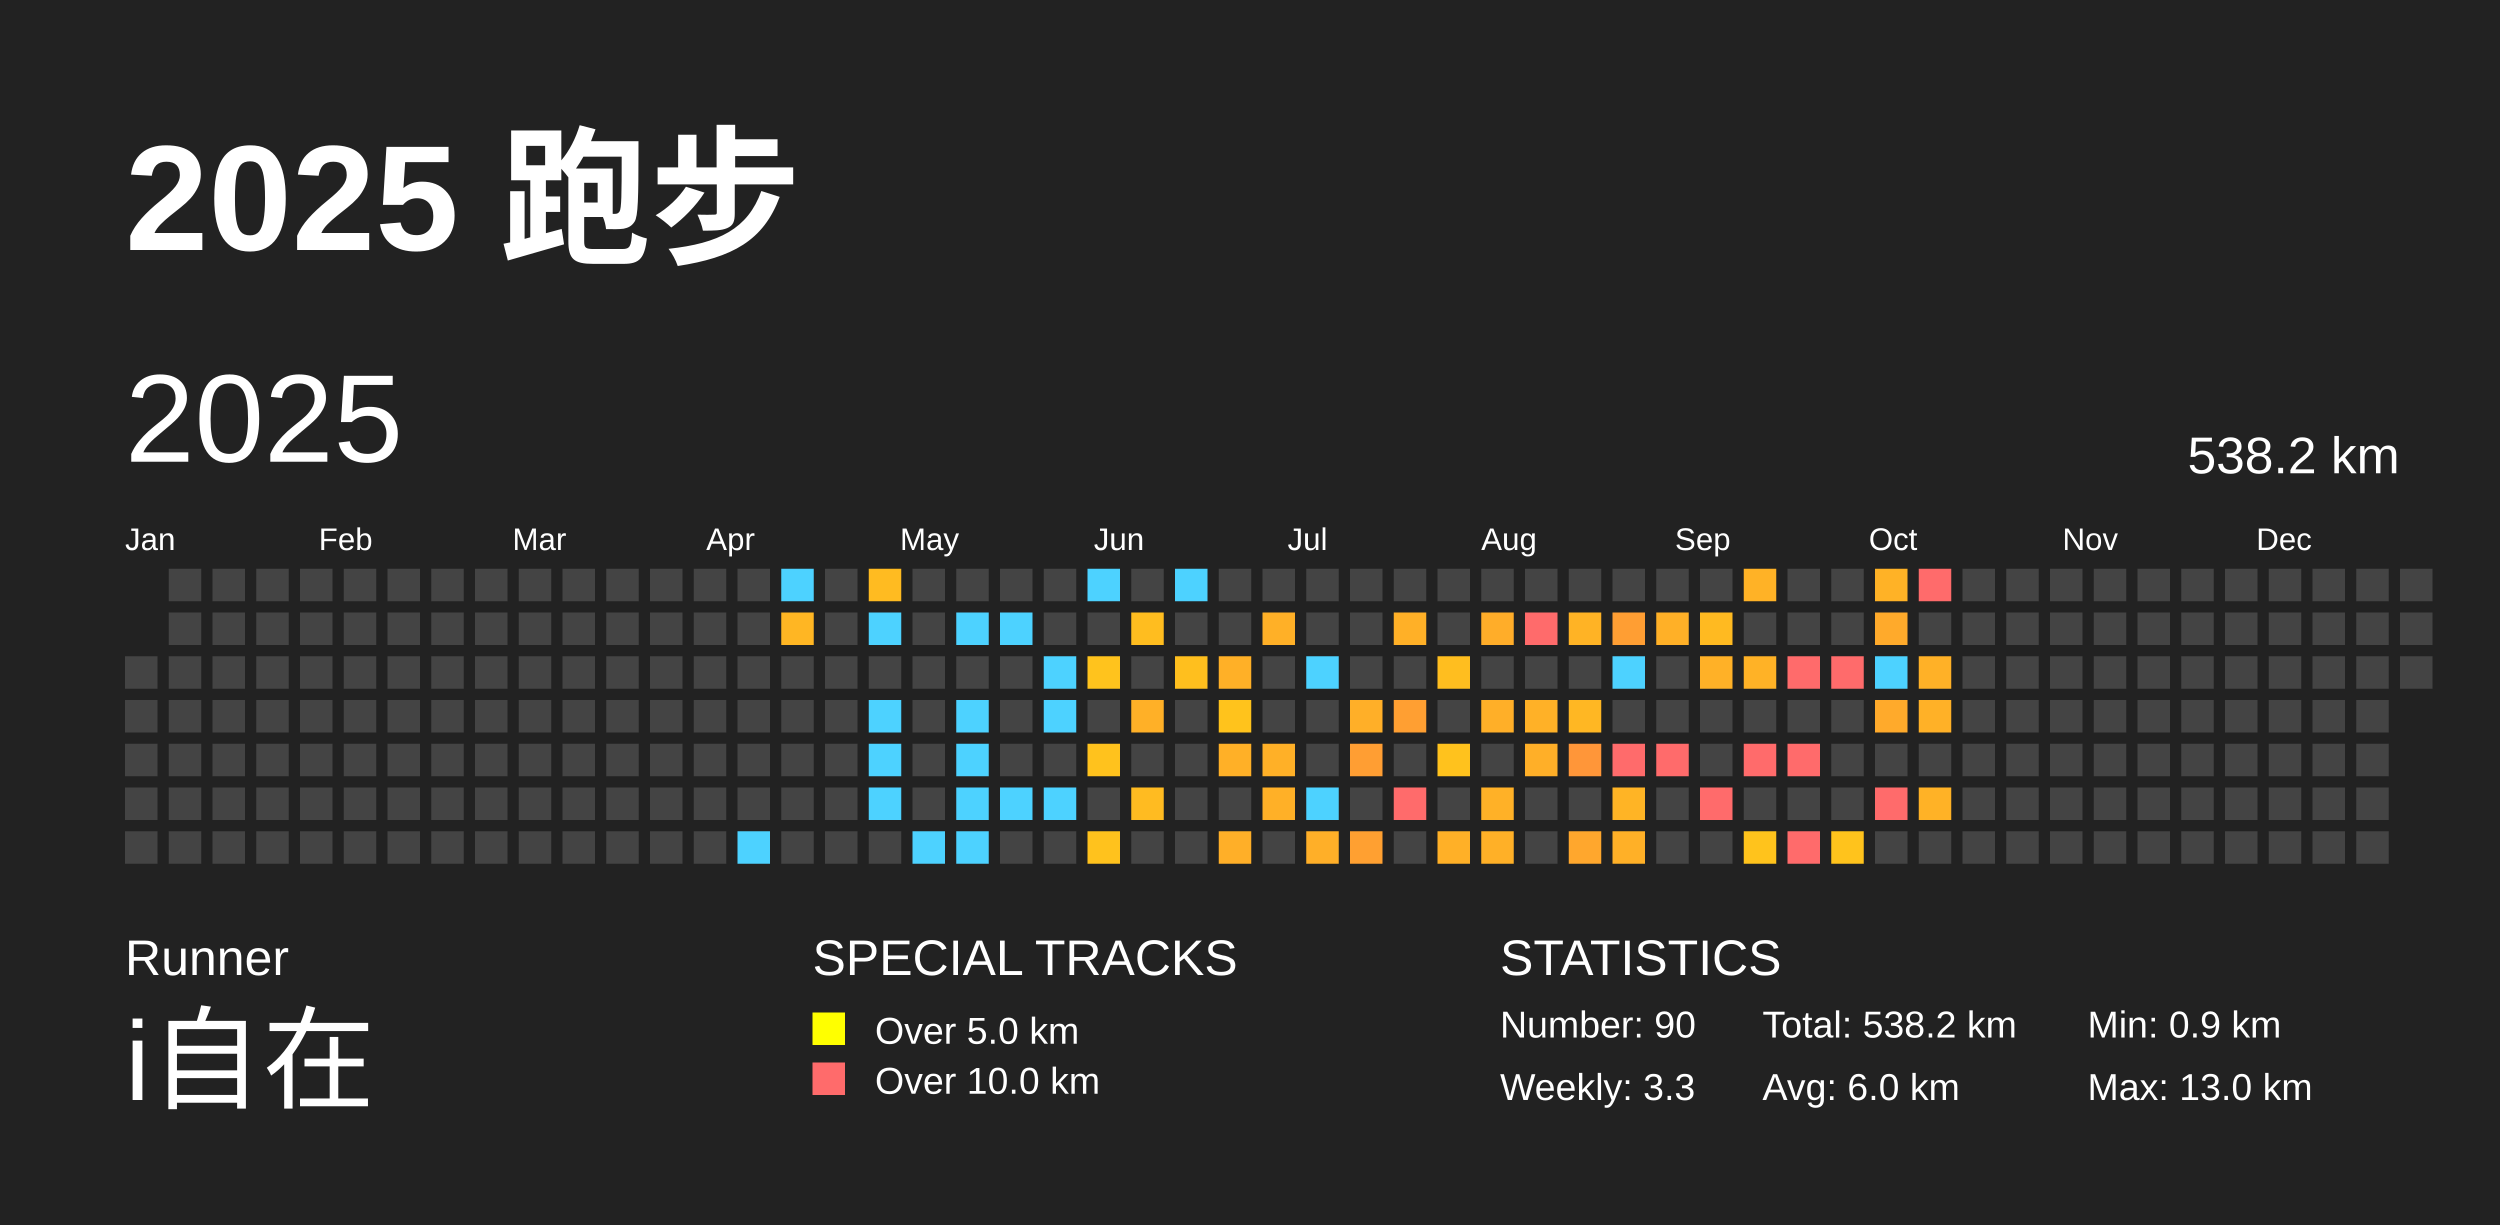
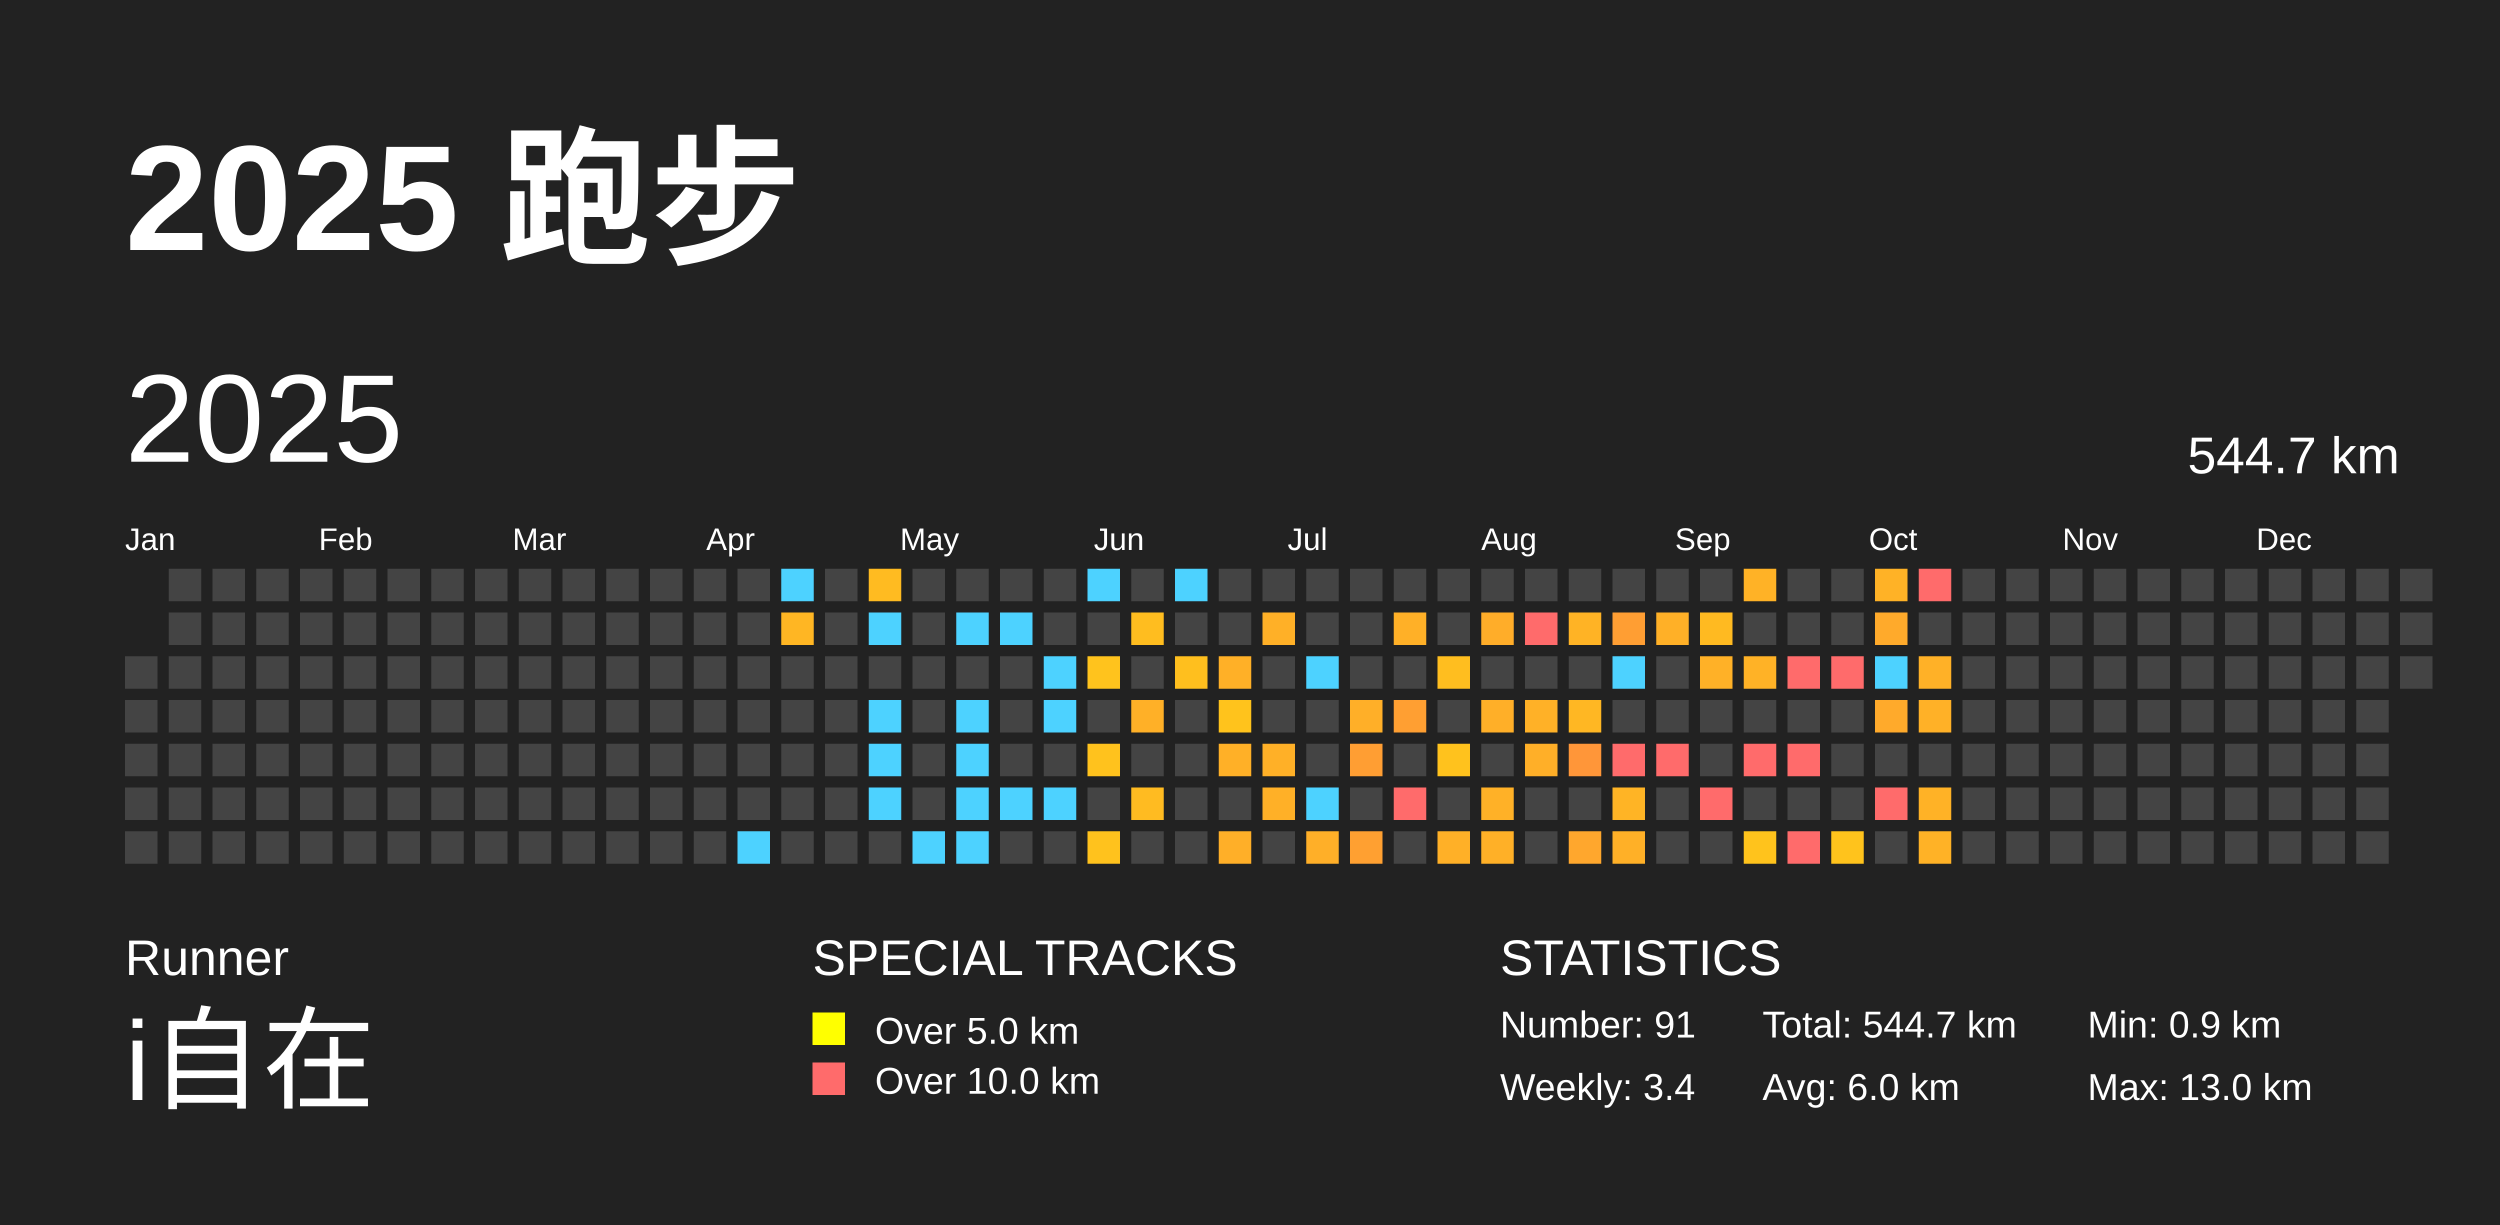
<svg xmlns="http://www.w3.org/2000/svg" baseProfile="full" height="98mm" version="1.1" viewBox="0,0,200,98" width="200mm">
  <defs />
  <rect fill="#222222" height="98" width="200" x="0" y="0" />
  <text fill="#FFFFFF" style="font-size:12px; font-family:Arial; font-weight:bold;" x="10" y="20">2025 跑步</text>
  <text fill="#FFFFFF" style="font-size:4px; font-family:Arial" x="10" y="78">Runner</text>
  <text fill="#FFFFFF" style="font-size:9px; font-family:Arial" x="10" y="88">i自在</text>
  <text fill="#FFFFFF" style="font-size:4px; font-family:Arial" x="65" y="78">SPECIAL TRACKS</text>
  <rect fill="#FFFF00" height="2.6" width="2.6" x="65" y="81" />
  <text fill="#FFFFFF" style="font-size:3px; font-family:Arial" x="70" y="83.5">Over 5.0 km</text>
  <rect fill="#FF6B6B" height="2.6" width="2.6" x="65" y="85" />
  <text fill="#FFFFFF" style="font-size:3px; font-family:Arial" x="70" y="87.5">Over 10.0 km</text>
  <text fill="#FFFFFF" style="font-size:4px; font-family:Arial" x="120" y="78">STATISTICS</text>
-   <text fill="#FFFFFF" style="font-size:3px; font-family:Arial" x="120" y="83">Number: 90</text>
-   <text fill="#FFFFFF" style="font-size:3px; font-family:Arial" x="120" y="88">Weekly: 3.3</text>
-   <text fill="#FFFFFF" style="font-size:3px; font-family:Arial" x="141" y="83">Total: 538.2 km</text>
+   <text fill="#FFFFFF" style="font-size:3px; font-family:Arial" x="120" y="83">Number: 91</text>
+   <text fill="#FFFFFF" style="font-size:3px; font-family:Arial" x="120" y="88">Weekly: 3.4</text>
+   <text fill="#FFFFFF" style="font-size:3px; font-family:Arial" x="141" y="83">Total: 544.7 km</text>
  <text fill="#FFFFFF" style="font-size:3px; font-family:Arial" x="141" y="88">Avg: 6.0 km</text>
  <text fill="#FFFFFF" style="font-size:3px; font-family:Arial" x="167" y="83">Min: 0.9 km</text>
  <text fill="#FFFFFF" style="font-size:3px; font-family:Arial" x="167" y="88">Max: 13.0 km</text>
  <text dominant-baseline="hanging" fill="#FFFFFF" style="font-size:10.0px; font-family:Arial;" x="10" y="30">2025</text>
-   <text dominant-baseline="hanging" fill="#FFFFFF" style="font-size:4.125px; font-family:Arial;" x="175" y="35">538.2 km</text>
+   <text dominant-baseline="hanging" fill="#FFFFFF" style="font-size:4.125px; font-family:Arial;" x="175" y="35">544.7 km</text>
  <text fill="#FFFFFF" style="font-size:2.5px; font-family:Arial" x="10.0" y="44">Jan</text>
  <text fill="#FFFFFF" style="font-size:2.5px; font-family:Arial" x="25.5" y="44">Feb</text>
  <text fill="#FFFFFF" style="font-size:2.5px; font-family:Arial" x="41.0" y="44">Mar</text>
  <text fill="#FFFFFF" style="font-size:2.5px; font-family:Arial" x="56.5" y="44">Apr</text>
  <text fill="#FFFFFF" style="font-size:2.5px; font-family:Arial" x="72.0" y="44">May</text>
  <text fill="#FFFFFF" style="font-size:2.5px; font-family:Arial" x="87.5" y="44">Jun</text>
  <text fill="#FFFFFF" style="font-size:2.5px; font-family:Arial" x="103.0" y="44">Jul</text>
  <text fill="#FFFFFF" style="font-size:2.5px; font-family:Arial" x="118.5" y="44">Aug</text>
  <text fill="#FFFFFF" style="font-size:2.5px; font-family:Arial" x="134.0" y="44">Sep</text>
  <text fill="#FFFFFF" style="font-size:2.5px; font-family:Arial" x="149.5" y="44">Oct</text>
  <text fill="#FFFFFF" style="font-size:2.5px; font-family:Arial" x="165.0" y="44">Nov</text>
  <text fill="#FFFFFF" style="font-size:2.5px; font-family:Arial" x="180.5" y="44">Dec</text>
  <rect fill="#444444" height="2.6" width="2.6" x="10.0" y="52.5" />
  <rect fill="#444444" height="2.6" width="2.6" x="10.0" y="56.0" />
  <rect fill="#444444" height="2.6" width="2.6" x="10.0" y="59.5" />
  <rect fill="#444444" height="2.6" width="2.6" x="10.0" y="63.0" />
  <rect fill="#444444" height="2.6" width="2.6" x="10.0" y="66.5" />
  <rect fill="#444444" height="2.6" width="2.6" x="13.5" y="45.5" />
  <rect fill="#444444" height="2.6" width="2.6" x="13.5" y="49.0" />
  <rect fill="#444444" height="2.6" width="2.6" x="13.5" y="52.5" />
  <rect fill="#444444" height="2.6" width="2.6" x="13.5" y="56.0" />
  <rect fill="#444444" height="2.6" width="2.6" x="13.5" y="59.5" />
  <rect fill="#444444" height="2.6" width="2.6" x="13.5" y="63.0" />
  <rect fill="#444444" height="2.6" width="2.6" x="13.5" y="66.5" />
  <rect fill="#444444" height="2.6" width="2.6" x="17.0" y="45.5" />
  <rect fill="#444444" height="2.6" width="2.6" x="17.0" y="49.0" />
  <rect fill="#444444" height="2.6" width="2.6" x="17.0" y="52.5" />
  <rect fill="#444444" height="2.6" width="2.6" x="17.0" y="56.0" />
  <rect fill="#444444" height="2.6" width="2.6" x="17.0" y="59.5" />
  <rect fill="#444444" height="2.6" width="2.6" x="17.0" y="63.0" />
  <rect fill="#444444" height="2.6" width="2.6" x="17.0" y="66.5" />
  <rect fill="#444444" height="2.6" width="2.6" x="20.5" y="45.5" />
  <rect fill="#444444" height="2.6" width="2.6" x="20.5" y="49.0" />
  <rect fill="#444444" height="2.6" width="2.6" x="20.5" y="52.5" />
  <rect fill="#444444" height="2.6" width="2.6" x="20.5" y="56.0" />
  <rect fill="#444444" height="2.6" width="2.6" x="20.5" y="59.5" />
  <rect fill="#444444" height="2.6" width="2.6" x="20.5" y="63.0" />
  <rect fill="#444444" height="2.6" width="2.6" x="20.5" y="66.5" />
  <rect fill="#444444" height="2.6" width="2.6" x="24.0" y="45.5" />
  <rect fill="#444444" height="2.6" width="2.6" x="24.0" y="49.0" />
  <rect fill="#444444" height="2.6" width="2.6" x="24.0" y="52.5" />
  <rect fill="#444444" height="2.6" width="2.6" x="24.0" y="56.0" />
  <rect fill="#444444" height="2.6" width="2.6" x="24.0" y="59.5" />
  <rect fill="#444444" height="2.6" width="2.6" x="24.0" y="63.0" />
  <rect fill="#444444" height="2.6" width="2.6" x="24.0" y="66.5" />
  <rect fill="#444444" height="2.6" width="2.6" x="27.5" y="45.5" />
  <rect fill="#444444" height="2.6" width="2.6" x="27.5" y="49.0" />
  <rect fill="#444444" height="2.6" width="2.6" x="27.5" y="52.5" />
  <rect fill="#444444" height="2.6" width="2.6" x="27.5" y="56.0" />
  <rect fill="#444444" height="2.6" width="2.6" x="27.5" y="59.5" />
  <rect fill="#444444" height="2.6" width="2.6" x="27.5" y="63.0" />
  <rect fill="#444444" height="2.6" width="2.6" x="27.5" y="66.5" />
  <rect fill="#444444" height="2.6" width="2.6" x="31.0" y="45.5" />
  <rect fill="#444444" height="2.6" width="2.6" x="31.0" y="49.0" />
  <rect fill="#444444" height="2.6" width="2.6" x="31.0" y="52.5" />
  <rect fill="#444444" height="2.6" width="2.6" x="31.0" y="56.0" />
  <rect fill="#444444" height="2.6" width="2.6" x="31.0" y="59.5" />
  <rect fill="#444444" height="2.6" width="2.6" x="31.0" y="63.0" />
  <rect fill="#444444" height="2.6" width="2.6" x="31.0" y="66.5" />
  <rect fill="#444444" height="2.6" width="2.6" x="34.5" y="45.5" />
  <rect fill="#444444" height="2.6" width="2.6" x="34.5" y="49.0" />
  <rect fill="#444444" height="2.6" width="2.6" x="34.5" y="52.5" />
  <rect fill="#444444" height="2.6" width="2.6" x="34.5" y="56.0" />
  <rect fill="#444444" height="2.6" width="2.6" x="34.5" y="59.5" />
  <rect fill="#444444" height="2.6" width="2.6" x="34.5" y="63.0" />
  <rect fill="#444444" height="2.6" width="2.6" x="34.5" y="66.5" />
  <rect fill="#444444" height="2.6" width="2.6" x="38.0" y="45.5" />
  <rect fill="#444444" height="2.6" width="2.6" x="38.0" y="49.0" />
  <rect fill="#444444" height="2.6" width="2.6" x="38.0" y="52.5" />
  <rect fill="#444444" height="2.6" width="2.6" x="38.0" y="56.0" />
  <rect fill="#444444" height="2.6" width="2.6" x="38.0" y="59.5" />
  <rect fill="#444444" height="2.6" width="2.6" x="38.0" y="63.0" />
  <rect fill="#444444" height="2.6" width="2.6" x="38.0" y="66.5" />
  <rect fill="#444444" height="2.6" width="2.6" x="41.5" y="45.5" />
  <rect fill="#444444" height="2.6" width="2.6" x="41.5" y="49.0" />
  <rect fill="#444444" height="2.6" width="2.6" x="41.5" y="52.5" />
  <rect fill="#444444" height="2.6" width="2.6" x="41.5" y="56.0" />
  <rect fill="#444444" height="2.6" width="2.6" x="41.5" y="59.5" />
  <rect fill="#444444" height="2.6" width="2.6" x="41.5" y="63.0" />
  <rect fill="#444444" height="2.6" width="2.6" x="41.5" y="66.5" />
  <rect fill="#444444" height="2.6" width="2.6" x="45.0" y="45.5" />
  <rect fill="#444444" height="2.6" width="2.6" x="45.0" y="49.0" />
  <rect fill="#444444" height="2.6" width="2.6" x="45.0" y="52.5" />
  <rect fill="#444444" height="2.6" width="2.6" x="45.0" y="56.0" />
  <rect fill="#444444" height="2.6" width="2.6" x="45.0" y="59.5" />
  <rect fill="#444444" height="2.6" width="2.6" x="45.0" y="63.0" />
  <rect fill="#444444" height="2.6" width="2.6" x="45.0" y="66.5" />
  <rect fill="#444444" height="2.6" width="2.6" x="48.5" y="45.5" />
  <rect fill="#444444" height="2.6" width="2.6" x="48.5" y="49.0" />
  <rect fill="#444444" height="2.6" width="2.6" x="48.5" y="52.5" />
  <rect fill="#444444" height="2.6" width="2.6" x="48.5" y="56.0" />
  <rect fill="#444444" height="2.6" width="2.6" x="48.5" y="59.5" />
  <rect fill="#444444" height="2.6" width="2.6" x="48.5" y="63.0" />
  <rect fill="#444444" height="2.6" width="2.6" x="48.5" y="66.5" />
  <rect fill="#444444" height="2.6" width="2.6" x="52.0" y="45.5" />
  <rect fill="#444444" height="2.6" width="2.6" x="52.0" y="49.0" />
  <rect fill="#444444" height="2.6" width="2.6" x="52.0" y="52.5" />
  <rect fill="#444444" height="2.6" width="2.6" x="52.0" y="56.0" />
  <rect fill="#444444" height="2.6" width="2.6" x="52.0" y="59.5" />
  <rect fill="#444444" height="2.6" width="2.6" x="52.0" y="63.0" />
  <rect fill="#444444" height="2.6" width="2.6" x="52.0" y="66.5" />
  <rect fill="#444444" height="2.6" width="2.6" x="55.5" y="45.5" />
  <rect fill="#444444" height="2.6" width="2.6" x="55.5" y="49.0" />
  <rect fill="#444444" height="2.6" width="2.6" x="55.5" y="52.5" />
  <rect fill="#444444" height="2.6" width="2.6" x="55.5" y="56.0" />
  <rect fill="#444444" height="2.6" width="2.6" x="55.5" y="59.5" />
  <rect fill="#444444" height="2.6" width="2.6" x="55.5" y="63.0" />
  <rect fill="#444444" height="2.6" width="2.6" x="55.5" y="66.5" />
  <rect fill="#444444" height="2.6" width="2.6" x="59.0" y="45.5" />
  <rect fill="#444444" height="2.6" width="2.6" x="59.0" y="49.0" />
  <rect fill="#444444" height="2.6" width="2.6" x="59.0" y="52.5" />
  <rect fill="#444444" height="2.6" width="2.6" x="59.0" y="56.0" />
  <rect fill="#444444" height="2.6" width="2.6" x="59.0" y="59.5" />
  <rect fill="#444444" height="2.6" width="2.6" x="59.0" y="63.0" />
  <rect fill="#4dd2ff" height="2.6" width="2.6" x="59.0" y="66.5" />
  <rect fill="#4dd2ff" height="2.6" width="2.6" x="62.5" y="45.5" />
  <rect fill="#ffb623" height="2.6" width="2.6" x="62.5" y="49.0" />
  <rect fill="#444444" height="2.6" width="2.6" x="62.5" y="52.5" />
  <rect fill="#444444" height="2.6" width="2.6" x="62.5" y="56.0" />
  <rect fill="#444444" height="2.6" width="2.6" x="62.5" y="59.5" />
  <rect fill="#444444" height="2.6" width="2.6" x="62.5" y="63.0" />
  <rect fill="#444444" height="2.6" width="2.6" x="62.5" y="66.5" />
  <rect fill="#444444" height="2.6" width="2.6" x="66.0" y="45.5" />
  <rect fill="#444444" height="2.6" width="2.6" x="66.0" y="49.0" />
  <rect fill="#444444" height="2.6" width="2.6" x="66.0" y="52.5" />
  <rect fill="#444444" height="2.6" width="2.6" x="66.0" y="56.0" />
  <rect fill="#444444" height="2.6" width="2.6" x="66.0" y="59.5" />
  <rect fill="#444444" height="2.6" width="2.6" x="66.0" y="63.0" />
  <rect fill="#444444" height="2.6" width="2.6" x="66.0" y="66.5" />
  <rect fill="#ffbb21" height="2.6" width="2.6" x="69.5" y="45.5" />
  <rect fill="#4dd2ff" height="2.6" width="2.6" x="69.5" y="49.0" />
  <rect fill="#444444" height="2.6" width="2.6" x="69.5" y="52.5" />
  <rect fill="#4dd2ff" height="2.6" width="2.6" x="69.5" y="56.0" />
  <rect fill="#4dd2ff" height="2.6" width="2.6" x="69.5" y="59.5" />
  <rect fill="#4dd2ff" height="2.6" width="2.6" x="69.5" y="63.0" />
  <rect fill="#444444" height="2.6" width="2.6" x="69.5" y="66.5" />
  <rect fill="#444444" height="2.6" width="2.6" x="73.0" y="45.5" />
  <rect fill="#444444" height="2.6" width="2.6" x="73.0" y="49.0" />
  <rect fill="#444444" height="2.6" width="2.6" x="73.0" y="52.5" />
  <rect fill="#444444" height="2.6" width="2.6" x="73.0" y="56.0" />
  <rect fill="#444444" height="2.6" width="2.6" x="73.0" y="59.5" />
  <rect fill="#444444" height="2.6" width="2.6" x="73.0" y="63.0" />
  <rect fill="#4dd2ff" height="2.6" width="2.6" x="73.0" y="66.5" />
  <rect fill="#444444" height="2.6" width="2.6" x="76.5" y="45.5" />
  <rect fill="#4dd2ff" height="2.6" width="2.6" x="76.5" y="49.0" />
  <rect fill="#444444" height="2.6" width="2.6" x="76.5" y="52.5" />
  <rect fill="#4dd2ff" height="2.6" width="2.6" x="76.5" y="56.0" />
  <rect fill="#4dd2ff" height="2.6" width="2.6" x="76.5" y="59.5" />
  <rect fill="#4dd2ff" height="2.6" width="2.6" x="76.5" y="63.0" />
  <rect fill="#4dd2ff" height="2.6" width="2.6" x="76.5" y="66.5" />
  <rect fill="#444444" height="2.6" width="2.6" x="80.0" y="45.5" />
  <rect fill="#4dd2ff" height="2.6" width="2.6" x="80.0" y="49.0" />
  <rect fill="#444444" height="2.6" width="2.6" x="80.0" y="52.5" />
  <rect fill="#444444" height="2.6" width="2.6" x="80.0" y="56.0" />
  <rect fill="#444444" height="2.6" width="2.6" x="80.0" y="59.5" />
  <rect fill="#4dd2ff" height="2.6" width="2.6" x="80.0" y="63.0" />
  <rect fill="#444444" height="2.6" width="2.6" x="80.0" y="66.5" />
  <rect fill="#444444" height="2.6" width="2.6" x="83.5" y="45.5" />
  <rect fill="#444444" height="2.6" width="2.6" x="83.5" y="49.0" />
  <rect fill="#4dd2ff" height="2.6" width="2.6" x="83.5" y="52.5" />
  <rect fill="#4dd2ff" height="2.6" width="2.6" x="83.5" y="56.0" />
  <rect fill="#444444" height="2.6" width="2.6" x="83.5" y="59.5" />
  <rect fill="#4dd2ff" height="2.6" width="2.6" x="83.5" y="63.0" />
  <rect fill="#444444" height="2.6" width="2.6" x="83.5" y="66.5" />
  <rect fill="#4dd2ff" height="2.6" width="2.6" x="87.0" y="45.5" />
  <rect fill="#444444" height="2.6" width="2.6" x="87.0" y="49.0" />
  <rect fill="#ffc31d" height="2.6" width="2.6" x="87.0" y="52.5" />
  <rect fill="#444444" height="2.6" width="2.6" x="87.0" y="56.0" />
  <rect fill="#ffc21d" height="2.6" width="2.6" x="87.0" y="59.5" />
  <rect fill="#444444" height="2.6" width="2.6" x="87.0" y="63.0" />
  <rect fill="#ffc21d" height="2.6" width="2.6" x="87.0" y="66.5" />
  <rect fill="#444444" height="2.6" width="2.6" x="90.5" y="45.5" />
  <rect fill="#ffbd1f" height="2.6" width="2.6" x="90.5" y="49.0" />
  <rect fill="#444444" height="2.6" width="2.6" x="90.5" y="52.5" />
  <rect fill="#ffb027" height="2.6" width="2.6" x="90.5" y="56.0" />
  <rect fill="#444444" height="2.6" width="2.6" x="90.5" y="59.5" />
  <rect fill="#ffbb21" height="2.6" width="2.6" x="90.5" y="63.0" />
  <rect fill="#444444" height="2.6" width="2.6" x="90.5" y="66.5" />
  <rect fill="#4dd2ff" height="2.6" width="2.6" x="94.0" y="45.5" />
  <rect fill="#444444" height="2.6" width="2.6" x="94.0" y="49.0" />
  <rect fill="#ffbf1e" height="2.6" width="2.6" x="94.0" y="52.5" />
  <rect fill="#444444" height="2.6" width="2.6" x="94.0" y="56.0" />
  <rect fill="#444444" height="2.6" width="2.6" x="94.0" y="59.5" />
  <rect fill="#444444" height="2.6" width="2.6" x="94.0" y="63.0" />
  <rect fill="#444444" height="2.6" width="2.6" x="94.0" y="66.5" />
  <rect fill="#444444" height="2.6" width="2.6" x="97.5" y="45.5" />
  <rect fill="#444444" height="2.6" width="2.6" x="97.5" y="49.0" />
  <rect fill="#ffb027" height="2.6" width="2.6" x="97.5" y="52.5" />
  <rect fill="#ffc31c" height="2.6" width="2.6" x="97.5" y="56.0" />
  <rect fill="#ffb027" height="2.6" width="2.6" x="97.5" y="59.5" />
  <rect fill="#444444" height="2.6" width="2.6" x="97.5" y="63.0" />
  <rect fill="#ffaf28" height="2.6" width="2.6" x="97.5" y="66.5" />
  <rect fill="#444444" height="2.6" width="2.6" x="101.0" y="45.5" />
  <rect fill="#ffb027" height="2.6" width="2.6" x="101.0" y="49.0" />
  <rect fill="#444444" height="2.6" width="2.6" x="101.0" y="52.5" />
  <rect fill="#444444" height="2.6" width="2.6" x="101.0" y="56.0" />
  <rect fill="#ffb027" height="2.6" width="2.6" x="101.0" y="59.5" />
  <rect fill="#ffb027" height="2.6" width="2.6" x="101.0" y="63.0" />
  <rect fill="#444444" height="2.6" width="2.6" x="101.0" y="66.5" />
  <rect fill="#444444" height="2.6" width="2.6" x="104.5" y="45.5" />
  <rect fill="#444444" height="2.6" width="2.6" x="104.5" y="49.0" />
  <rect fill="#4dd2ff" height="2.6" width="2.6" x="104.5" y="52.5" />
  <rect fill="#444444" height="2.6" width="2.6" x="104.5" y="56.0" />
  <rect fill="#444444" height="2.6" width="2.6" x="104.5" y="59.5" />
  <rect fill="#4dd2ff" height="2.6" width="2.6" x="104.5" y="63.0" />
  <rect fill="#ffaf28" height="2.6" width="2.6" x="104.5" y="66.5" />
  <rect fill="#444444" height="2.6" width="2.6" x="108.0" y="45.5" />
  <rect fill="#444444" height="2.6" width="2.6" x="108.0" y="49.0" />
  <rect fill="#444444" height="2.6" width="2.6" x="108.0" y="52.5" />
  <rect fill="#ffaf28" height="2.6" width="2.6" x="108.0" y="56.0" />
  <rect fill="#ff9e33" height="2.6" width="2.6" x="108.0" y="59.5" />
  <rect fill="#444444" height="2.6" width="2.6" x="108.0" y="63.0" />
  <rect fill="#ffa031" height="2.6" width="2.6" x="108.0" y="66.5" />
  <rect fill="#444444" height="2.6" width="2.6" x="111.5" y="45.5" />
  <rect fill="#ffb027" height="2.6" width="2.6" x="111.5" y="49.0" />
  <rect fill="#444444" height="2.6" width="2.6" x="111.5" y="52.5" />
  <rect fill="#ff9f32" height="2.6" width="2.6" x="111.5" y="56.0" />
  <rect fill="#444444" height="2.6" width="2.6" x="111.5" y="59.5" />
  <rect fill="#FF6B6B" height="2.6" width="2.6" x="111.5" y="63.0" />
  <rect fill="#444444" height="2.6" width="2.6" x="111.5" y="66.5" />
  <rect fill="#444444" height="2.6" width="2.6" x="115.0" y="45.5" />
  <rect fill="#444444" height="2.6" width="2.6" x="115.0" y="49.0" />
  <rect fill="#ffbe1f" height="2.6" width="2.6" x="115.0" y="52.5" />
  <rect fill="#444444" height="2.6" width="2.6" x="115.0" y="56.0" />
  <rect fill="#ffc21d" height="2.6" width="2.6" x="115.0" y="59.5" />
  <rect fill="#444444" height="2.6" width="2.6" x="115.0" y="63.0" />
  <rect fill="#ffb027" height="2.6" width="2.6" x="115.0" y="66.5" />
  <rect fill="#444444" height="2.6" width="2.6" x="118.5" y="45.5" />
  <rect fill="#ffad29" height="2.6" width="2.6" x="118.5" y="49.0" />
  <rect fill="#444444" height="2.6" width="2.6" x="118.5" y="52.5" />
  <rect fill="#ffaf28" height="2.6" width="2.6" x="118.5" y="56.0" />
  <rect fill="#444444" height="2.6" width="2.6" x="118.5" y="59.5" />
  <rect fill="#ffb127" height="2.6" width="2.6" x="118.5" y="63.0" />
  <rect fill="#ffb027" height="2.6" width="2.6" x="118.5" y="66.5" />
  <rect fill="#444444" height="2.6" width="2.6" x="122.0" y="45.5" />
  <rect fill="#FF6B6B" height="2.6" width="2.6" x="122.0" y="49.0" />
  <rect fill="#444444" height="2.6" width="2.6" x="122.0" y="52.5" />
  <rect fill="#ffb127" height="2.6" width="2.6" x="122.0" y="56.0" />
  <rect fill="#ffaf28" height="2.6" width="2.6" x="122.0" y="59.5" />
  <rect fill="#444444" height="2.6" width="2.6" x="122.0" y="63.0" />
  <rect fill="#444444" height="2.6" width="2.6" x="122.0" y="66.5" />
  <rect fill="#444444" height="2.6" width="2.6" x="125.5" y="45.5" />
  <rect fill="#ffb325" height="2.6" width="2.6" x="125.5" y="49.0" />
  <rect fill="#444444" height="2.6" width="2.6" x="125.5" y="52.5" />
  <rect fill="#ffb723" height="2.6" width="2.6" x="125.5" y="56.0" />
  <rect fill="#ff9639" height="2.6" width="2.6" x="125.5" y="59.5" />
  <rect fill="#444444" height="2.6" width="2.6" x="125.5" y="63.0" />
  <rect fill="#ffa72d" height="2.6" width="2.6" x="125.5" y="66.5" />
  <rect fill="#444444" height="2.6" width="2.6" x="129.0" y="45.5" />
  <rect fill="#ff9e33" height="2.6" width="2.6" x="129.0" y="49.0" />
  <rect fill="#4dd2ff" height="2.6" width="2.6" x="129.0" y="52.5" />
  <rect fill="#444444" height="2.6" width="2.6" x="129.0" y="56.0" />
  <rect fill="#FF6B6B" height="2.6" width="2.6" x="129.0" y="59.5" />
  <rect fill="#ffb425" height="2.6" width="2.6" x="129.0" y="63.0" />
  <rect fill="#ffb027" height="2.6" width="2.6" x="129.0" y="66.5" />
  <rect fill="#444444" height="2.6" width="2.6" x="132.5" y="45.5" />
  <rect fill="#ffb027" height="2.6" width="2.6" x="132.5" y="49.0" />
  <rect fill="#444444" height="2.6" width="2.6" x="132.5" y="52.5" />
  <rect fill="#444444" height="2.6" width="2.6" x="132.5" y="56.0" />
  <rect fill="#FF6B6B" height="2.6" width="2.6" x="132.5" y="59.5" />
  <rect fill="#444444" height="2.6" width="2.6" x="132.5" y="63.0" />
  <rect fill="#444444" height="2.6" width="2.6" x="132.5" y="66.5" />
  <rect fill="#444444" height="2.6" width="2.6" x="136.0" y="45.5" />
  <rect fill="#ffba21" height="2.6" width="2.6" x="136.0" y="49.0" />
  <rect fill="#ffb127" height="2.6" width="2.6" x="136.0" y="52.5" />
  <rect fill="#444444" height="2.6" width="2.6" x="136.0" y="56.0" />
  <rect fill="#444444" height="2.6" width="2.6" x="136.0" y="59.5" />
  <rect fill="#FF6B6B" height="2.6" width="2.6" x="136.0" y="63.0" />
  <rect fill="#444444" height="2.6" width="2.6" x="136.0" y="66.5" />
  <rect fill="#ffb226" height="2.6" width="2.6" x="139.5" y="45.5" />
  <rect fill="#444444" height="2.6" width="2.6" x="139.5" y="49.0" />
  <rect fill="#ffb226" height="2.6" width="2.6" x="139.5" y="52.5" />
  <rect fill="#444444" height="2.6" width="2.6" x="139.5" y="56.0" />
  <rect fill="#FF6B6B" height="2.6" width="2.6" x="139.5" y="59.5" />
  <rect fill="#444444" height="2.6" width="2.6" x="139.5" y="63.0" />
  <rect fill="#ffc31c" height="2.6" width="2.6" x="139.5" y="66.5" />
  <rect fill="#444444" height="2.6" width="2.6" x="143.0" y="45.5" />
  <rect fill="#444444" height="2.6" width="2.6" x="143.0" y="49.0" />
  <rect fill="#FF6B6B" height="2.6" width="2.6" x="143.0" y="52.5" />
  <rect fill="#444444" height="2.6" width="2.6" x="143.0" y="56.0" />
  <rect fill="#FF6B6B" height="2.6" width="2.6" x="143.0" y="59.5" />
  <rect fill="#444444" height="2.6" width="2.6" x="143.0" y="63.0" />
  <rect fill="#FF6B6B" height="2.6" width="2.6" x="143.0" y="66.5" />
  <rect fill="#444444" height="2.6" width="2.6" x="146.5" y="45.5" />
  <rect fill="#444444" height="2.6" width="2.6" x="146.5" y="49.0" />
  <rect fill="#FF6B6B" height="2.6" width="2.6" x="146.5" y="52.5" />
  <rect fill="#444444" height="2.6" width="2.6" x="146.5" y="56.0" />
  <rect fill="#444444" height="2.6" width="2.6" x="146.5" y="59.5" />
  <rect fill="#444444" height="2.6" width="2.6" x="146.5" y="63.0" />
  <rect fill="#ffc31c" height="2.6" width="2.6" x="146.5" y="66.5" />
  <rect fill="#ffb226" height="2.6" width="2.6" x="150.0" y="45.5" />
  <rect fill="#ffaa2b" height="2.6" width="2.6" x="150.0" y="49.0" />
  <rect fill="#4dd2ff" height="2.6" width="2.6" x="150.0" y="52.5" />
  <rect fill="#ffaa2b" height="2.6" width="2.6" x="150.0" y="56.0" />
  <rect fill="#444444" height="2.6" width="2.6" x="150.0" y="59.5" />
  <rect fill="#FF6B6B" height="2.6" width="2.6" x="150.0" y="63.0" />
  <rect fill="#444444" height="2.6" width="2.6" x="150.0" y="66.5" />
  <rect fill="#FF6B6B" height="2.6" width="2.6" x="153.5" y="45.5" />
  <rect fill="#444444" height="2.6" width="2.6" x="153.5" y="49.0" />
  <rect fill="#ffb127" height="2.6" width="2.6" x="153.5" y="52.5" />
  <rect fill="#ffb127" height="2.6" width="2.6" x="153.5" y="56.0" />
  <rect fill="#444444" height="2.6" width="2.6" x="153.5" y="59.5" />
  <rect fill="#ffb226" height="2.6" width="2.6" x="153.5" y="63.0" />
-   <rect fill="#444444" height="2.6" width="2.6" x="153.5" y="66.5" />
+   <rect fill="#ffb226" height="2.6" width="2.6" x="153.5" y="66.5" />
  <rect fill="#444444" height="2.6" width="2.6" x="157.0" y="45.5" />
  <rect fill="#444444" height="2.6" width="2.6" x="157.0" y="49.0" />
  <rect fill="#444444" height="2.6" width="2.6" x="157.0" y="52.5" />
  <rect fill="#444444" height="2.6" width="2.6" x="157.0" y="56.0" />
  <rect fill="#444444" height="2.6" width="2.6" x="157.0" y="59.5" />
  <rect fill="#444444" height="2.6" width="2.6" x="157.0" y="63.0" />
  <rect fill="#444444" height="2.6" width="2.6" x="157.0" y="66.5" />
  <rect fill="#444444" height="2.6" width="2.6" x="160.5" y="45.5" />
  <rect fill="#444444" height="2.6" width="2.6" x="160.5" y="49.0" />
  <rect fill="#444444" height="2.6" width="2.6" x="160.5" y="52.5" />
  <rect fill="#444444" height="2.6" width="2.6" x="160.5" y="56.0" />
  <rect fill="#444444" height="2.6" width="2.6" x="160.5" y="59.5" />
  <rect fill="#444444" height="2.6" width="2.6" x="160.5" y="63.0" />
  <rect fill="#444444" height="2.6" width="2.6" x="160.5" y="66.5" />
  <rect fill="#444444" height="2.6" width="2.6" x="164.0" y="45.5" />
  <rect fill="#444444" height="2.6" width="2.6" x="164.0" y="49.0" />
  <rect fill="#444444" height="2.6" width="2.6" x="164.0" y="52.5" />
  <rect fill="#444444" height="2.6" width="2.6" x="164.0" y="56.0" />
  <rect fill="#444444" height="2.6" width="2.6" x="164.0" y="59.5" />
  <rect fill="#444444" height="2.6" width="2.6" x="164.0" y="63.0" />
  <rect fill="#444444" height="2.6" width="2.6" x="164.0" y="66.5" />
  <rect fill="#444444" height="2.6" width="2.6" x="167.5" y="45.5" />
  <rect fill="#444444" height="2.6" width="2.6" x="167.5" y="49.0" />
  <rect fill="#444444" height="2.6" width="2.6" x="167.5" y="52.5" />
  <rect fill="#444444" height="2.6" width="2.6" x="167.5" y="56.0" />
  <rect fill="#444444" height="2.6" width="2.6" x="167.5" y="59.5" />
  <rect fill="#444444" height="2.6" width="2.6" x="167.5" y="63.0" />
  <rect fill="#444444" height="2.6" width="2.6" x="167.5" y="66.5" />
  <rect fill="#444444" height="2.6" width="2.6" x="171.0" y="45.5" />
  <rect fill="#444444" height="2.6" width="2.6" x="171.0" y="49.0" />
  <rect fill="#444444" height="2.6" width="2.6" x="171.0" y="52.5" />
  <rect fill="#444444" height="2.6" width="2.6" x="171.0" y="56.0" />
  <rect fill="#444444" height="2.6" width="2.6" x="171.0" y="59.5" />
  <rect fill="#444444" height="2.6" width="2.6" x="171.0" y="63.0" />
  <rect fill="#444444" height="2.6" width="2.6" x="171.0" y="66.5" />
  <rect fill="#444444" height="2.6" width="2.6" x="174.5" y="45.5" />
  <rect fill="#444444" height="2.6" width="2.6" x="174.5" y="49.0" />
  <rect fill="#444444" height="2.6" width="2.6" x="174.5" y="52.5" />
  <rect fill="#444444" height="2.6" width="2.6" x="174.5" y="56.0" />
  <rect fill="#444444" height="2.6" width="2.6" x="174.5" y="59.5" />
  <rect fill="#444444" height="2.6" width="2.6" x="174.5" y="63.0" />
  <rect fill="#444444" height="2.6" width="2.6" x="174.5" y="66.5" />
  <rect fill="#444444" height="2.6" width="2.6" x="178.0" y="45.5" />
  <rect fill="#444444" height="2.6" width="2.6" x="178.0" y="49.0" />
  <rect fill="#444444" height="2.6" width="2.6" x="178.0" y="52.5" />
  <rect fill="#444444" height="2.6" width="2.6" x="178.0" y="56.0" />
  <rect fill="#444444" height="2.6" width="2.6" x="178.0" y="59.5" />
  <rect fill="#444444" height="2.6" width="2.6" x="178.0" y="63.0" />
  <rect fill="#444444" height="2.6" width="2.6" x="178.0" y="66.5" />
  <rect fill="#444444" height="2.6" width="2.6" x="181.5" y="45.5" />
  <rect fill="#444444" height="2.6" width="2.6" x="181.5" y="49.0" />
  <rect fill="#444444" height="2.6" width="2.6" x="181.5" y="52.5" />
  <rect fill="#444444" height="2.6" width="2.6" x="181.5" y="56.0" />
  <rect fill="#444444" height="2.6" width="2.6" x="181.5" y="59.5" />
  <rect fill="#444444" height="2.6" width="2.6" x="181.5" y="63.0" />
  <rect fill="#444444" height="2.6" width="2.6" x="181.5" y="66.5" />
  <rect fill="#444444" height="2.6" width="2.6" x="185.0" y="45.5" />
  <rect fill="#444444" height="2.6" width="2.6" x="185.0" y="49.0" />
  <rect fill="#444444" height="2.6" width="2.6" x="185.0" y="52.5" />
  <rect fill="#444444" height="2.6" width="2.6" x="185.0" y="56.0" />
  <rect fill="#444444" height="2.6" width="2.6" x="185.0" y="59.5" />
  <rect fill="#444444" height="2.6" width="2.6" x="185.0" y="63.0" />
  <rect fill="#444444" height="2.6" width="2.6" x="185.0" y="66.5" />
  <rect fill="#444444" height="2.6" width="2.6" x="188.5" y="45.5" />
  <rect fill="#444444" height="2.6" width="2.6" x="188.5" y="49.0" />
  <rect fill="#444444" height="2.6" width="2.6" x="188.5" y="52.5" />
  <rect fill="#444444" height="2.6" width="2.6" x="188.5" y="56.0" />
  <rect fill="#444444" height="2.6" width="2.6" x="188.5" y="59.5" />
  <rect fill="#444444" height="2.6" width="2.6" x="188.5" y="63.0" />
  <rect fill="#444444" height="2.6" width="2.6" x="188.5" y="66.5" />
  <rect fill="#444444" height="2.6" width="2.6" x="192.0" y="45.5" />
  <rect fill="#444444" height="2.6" width="2.6" x="192.0" y="49.0" />
  <rect fill="#444444" height="2.6" width="2.6" x="192.0" y="52.5" />
</svg>
